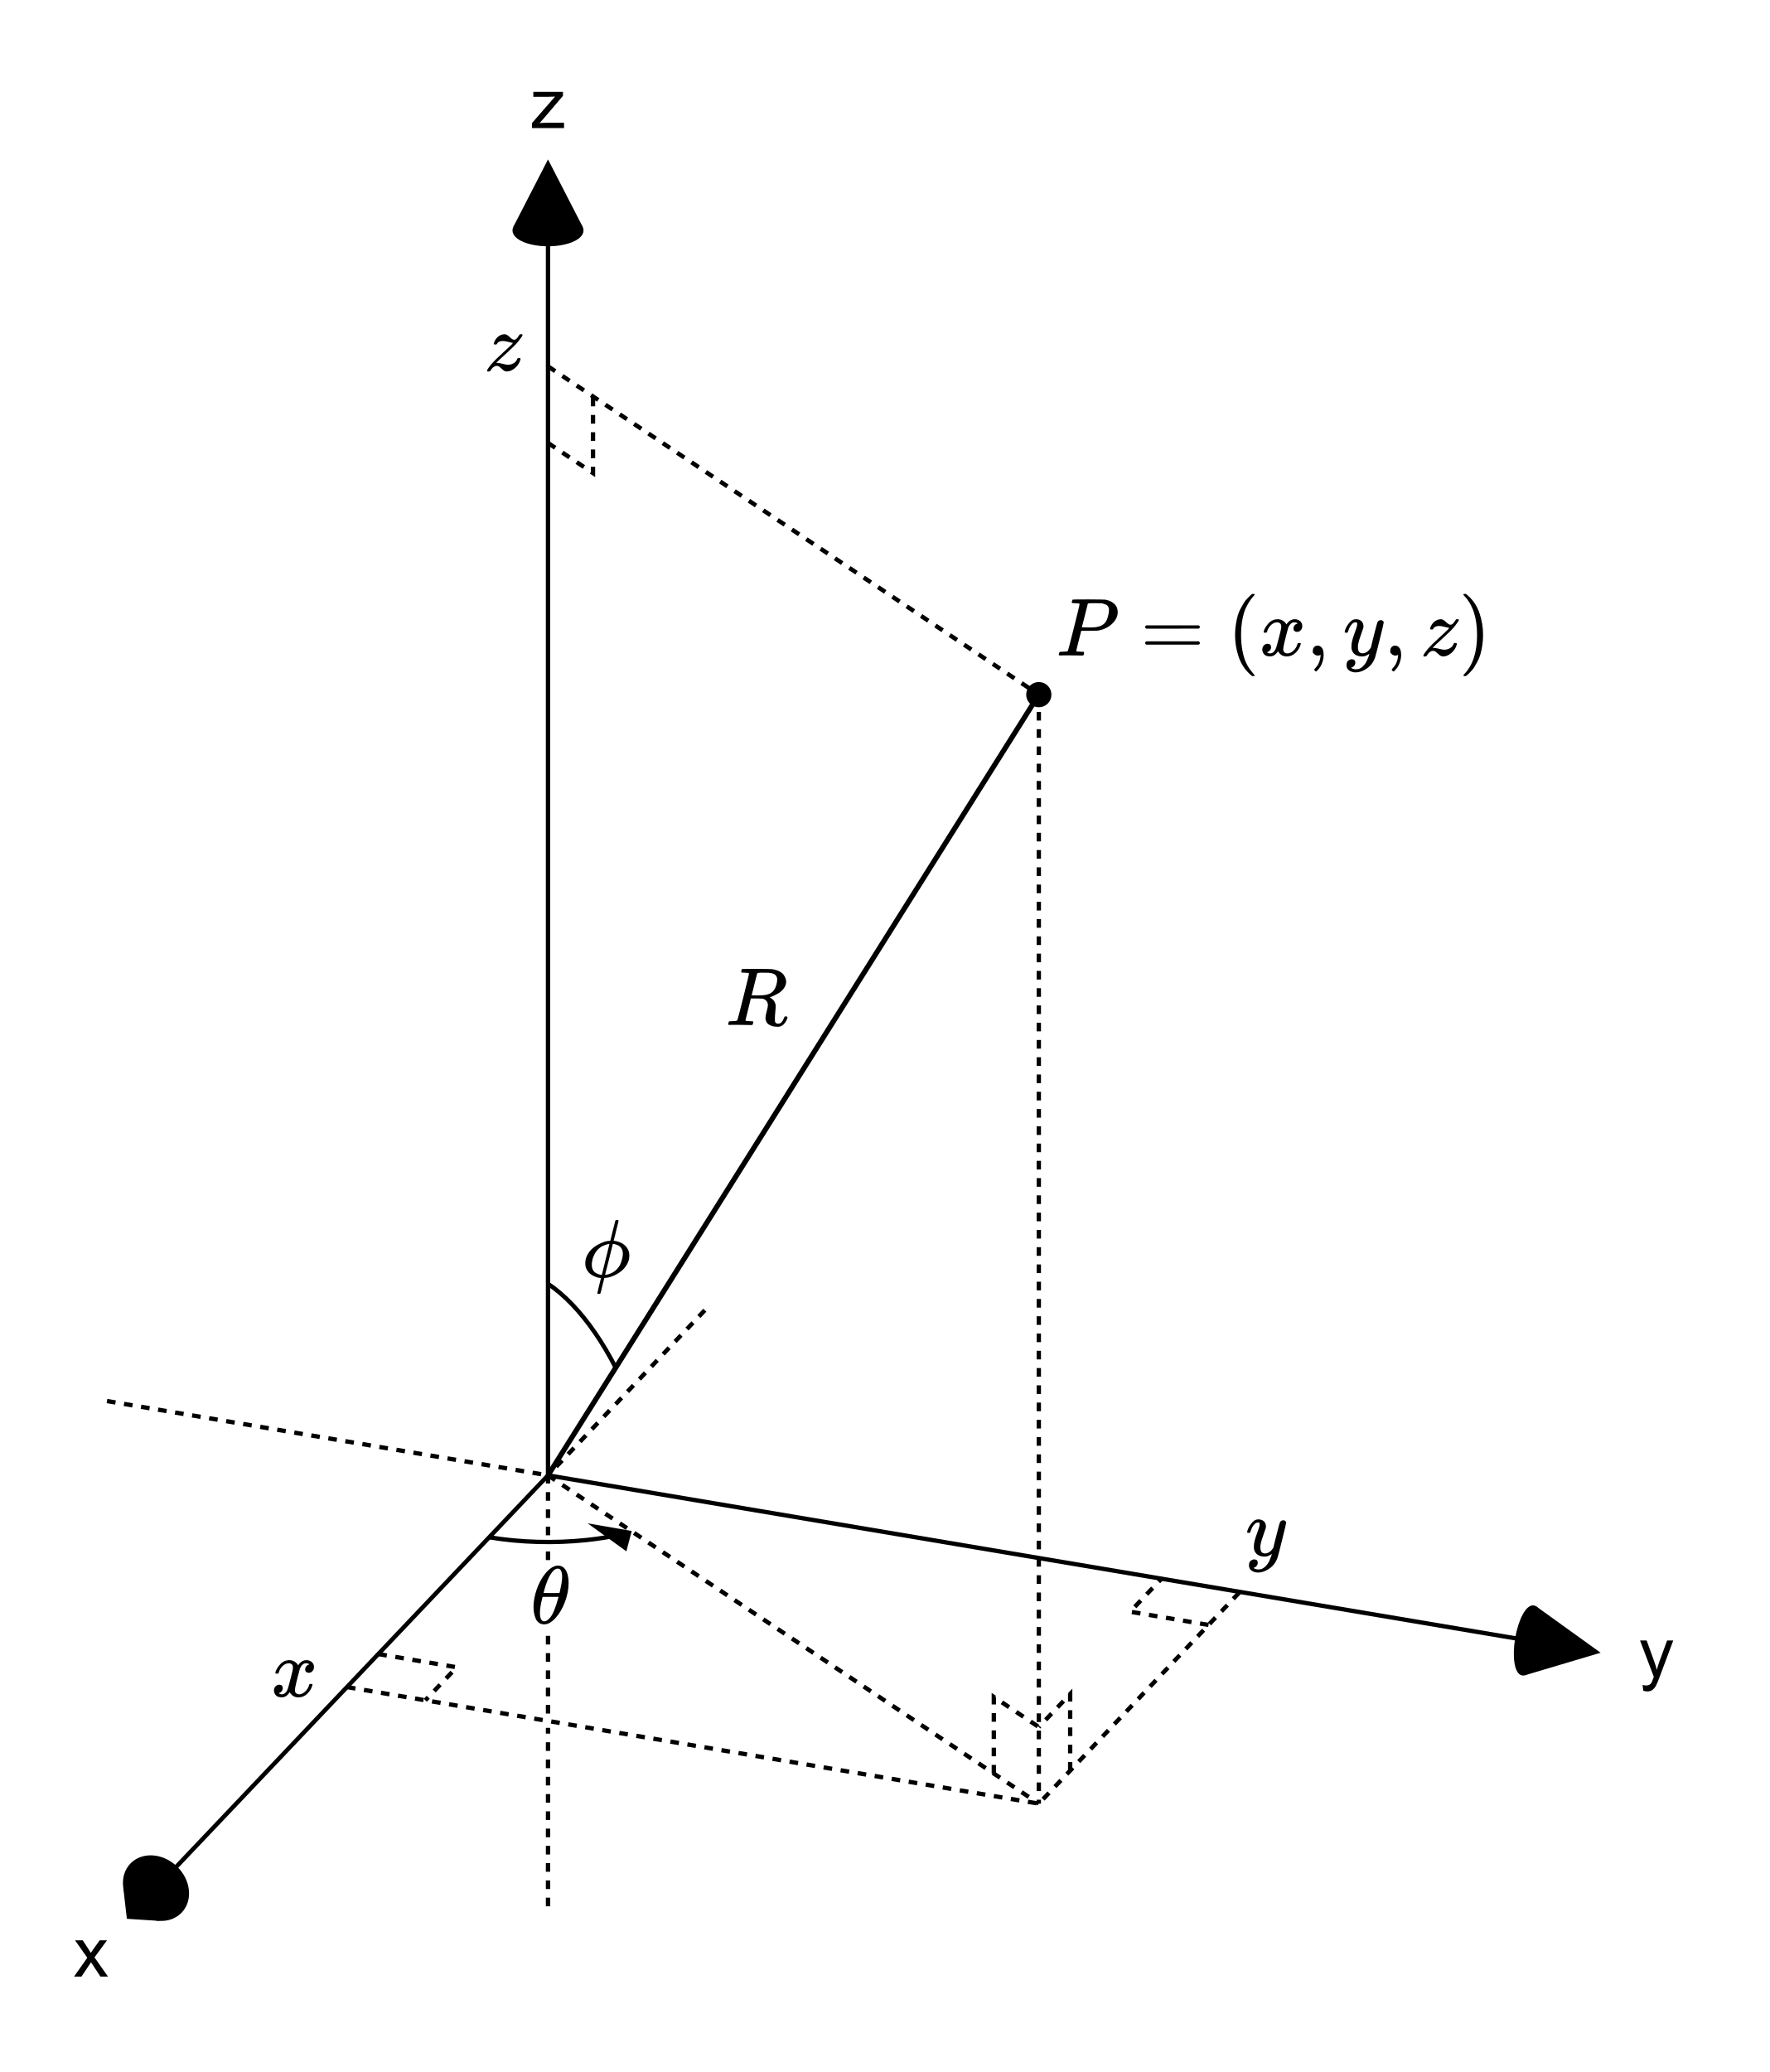
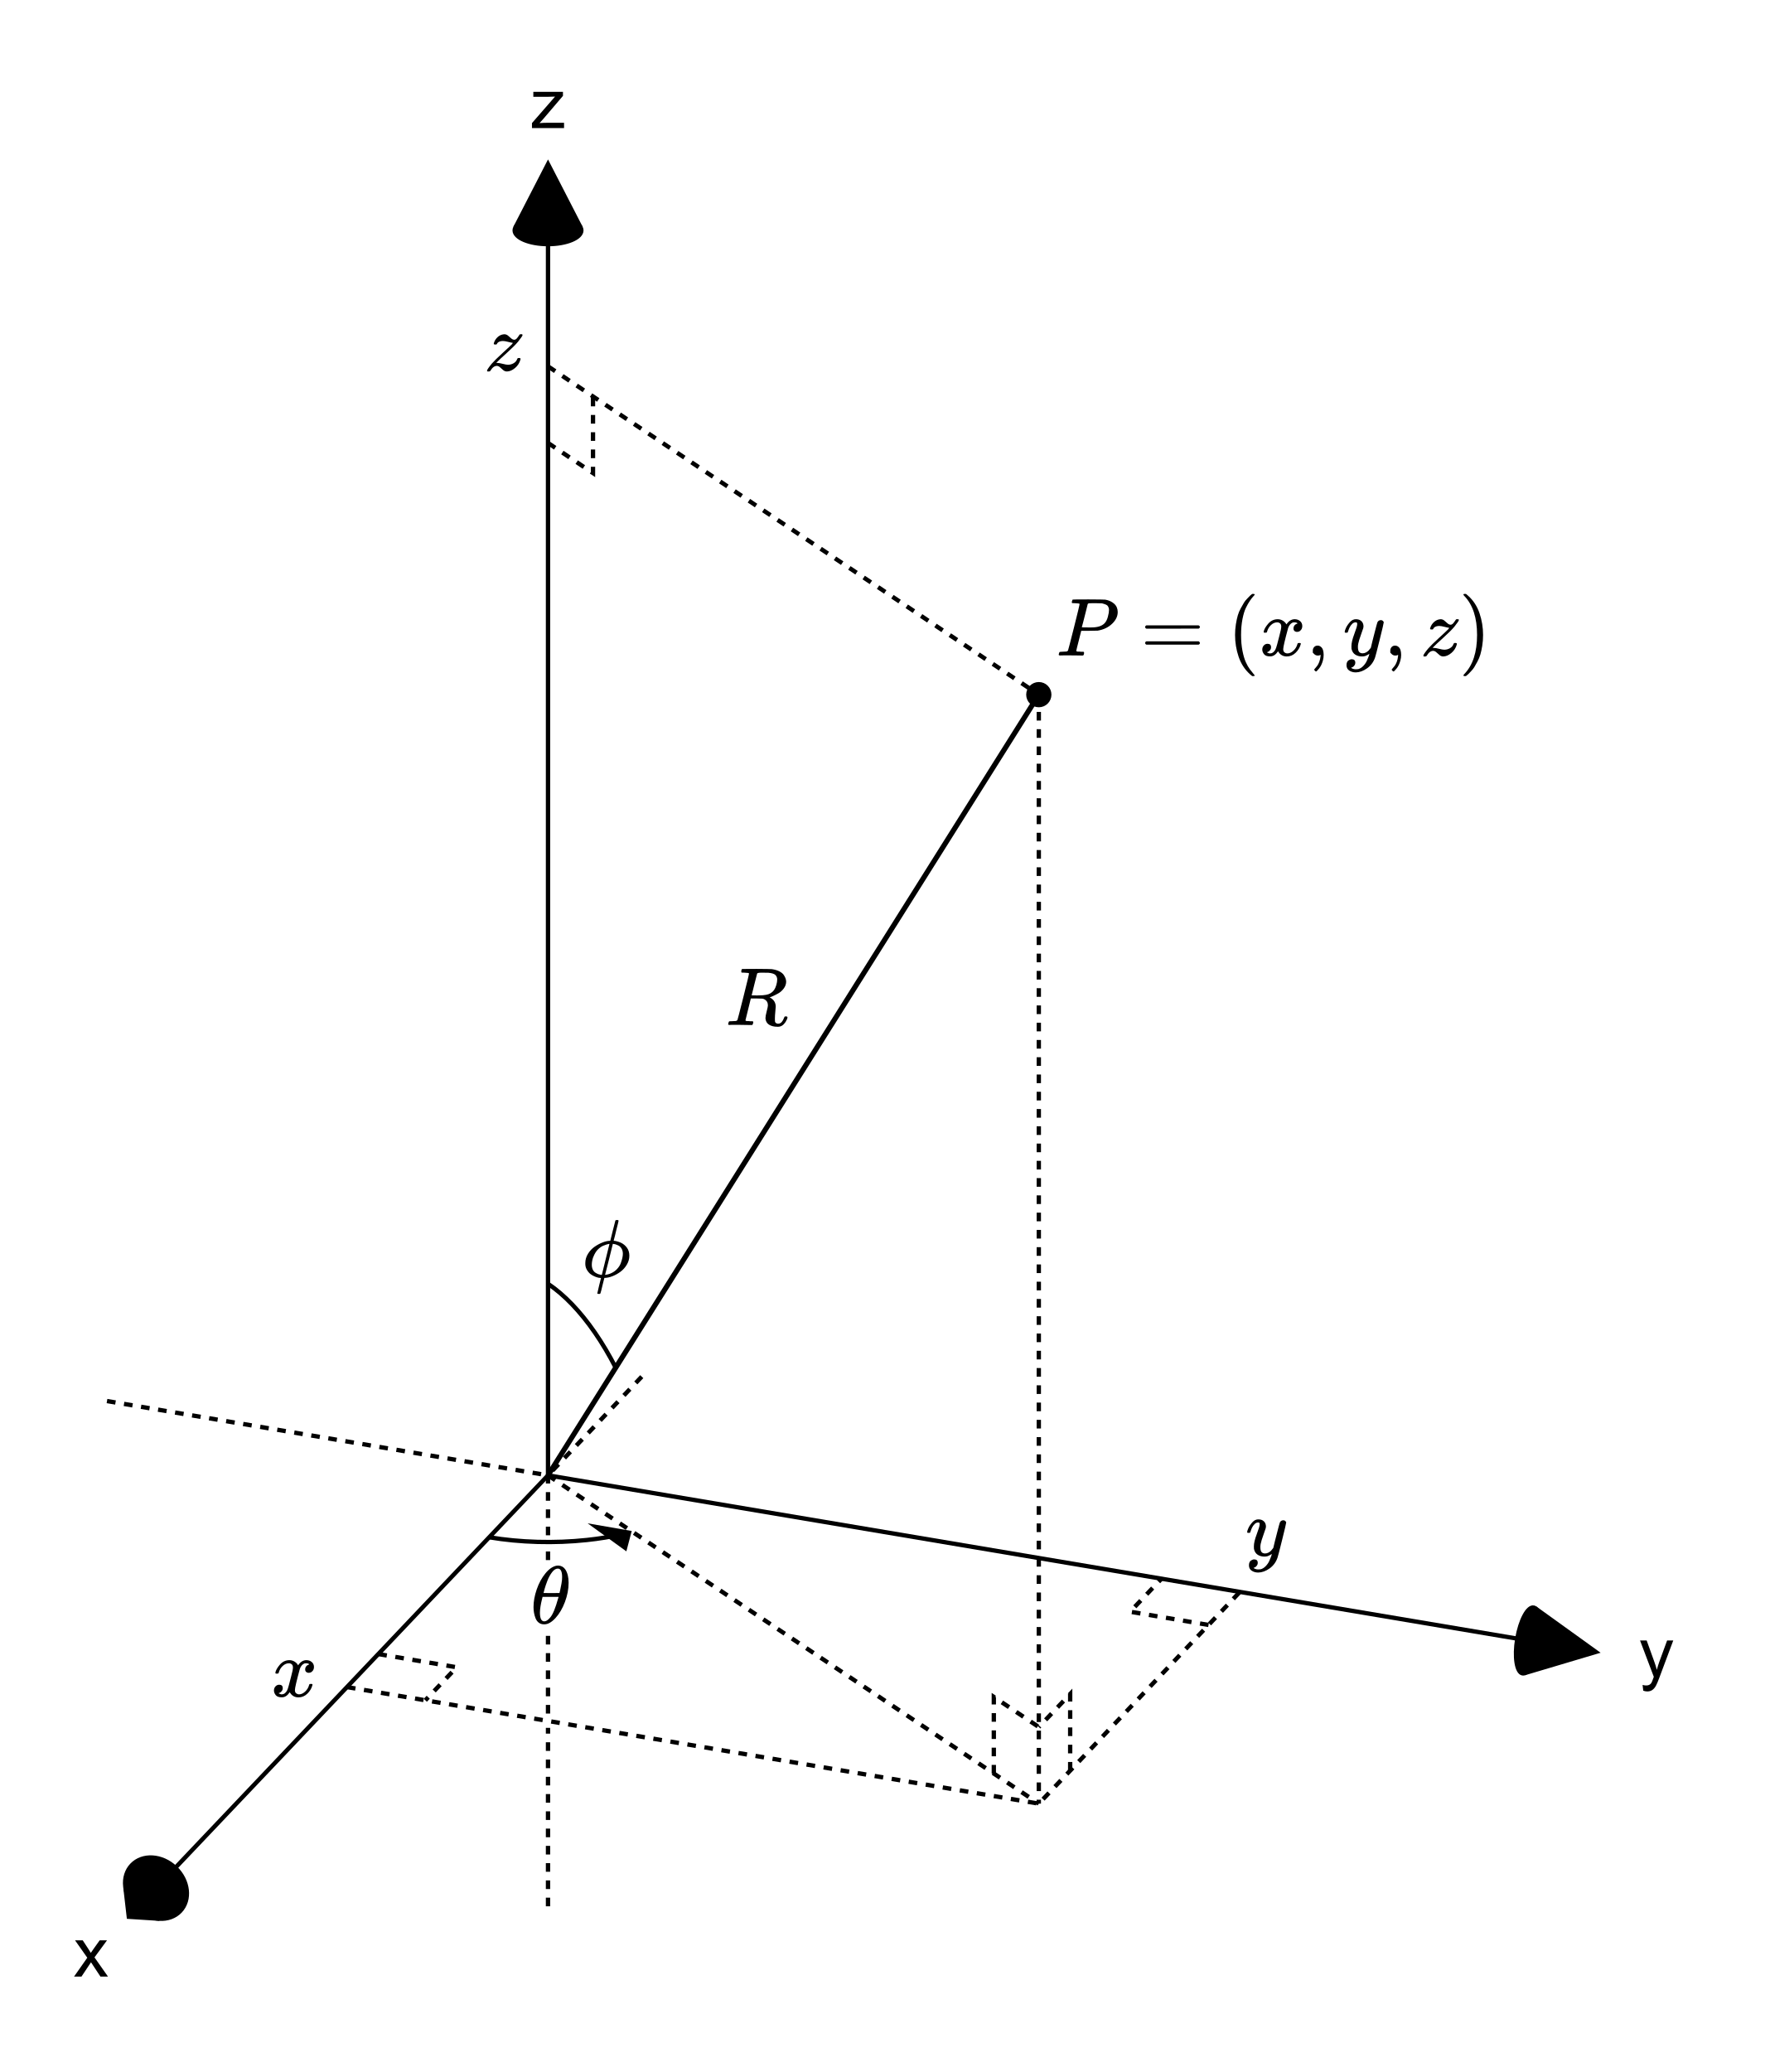
<svg xmlns="http://www.w3.org/2000/svg" xml:space="preserve" id="svg29" width="410" height="480" preserveAspectRatio="xMinYMin" version="1.1" viewBox="-135.344 -387.685 410 480">
  <style id="style1" type="text/css">.far,.near{stroke:#000;fill:none;stroke-width:1}.far{stroke-dasharray:2 2}</style>
  <g id="sphere outline" style="display:inline">
-     <path id="path1" d="M27.963-84.156-8.37-45.906" class="far" />
+     <path id="path1" d="M13.348-68.77-8.369-45.905" class="far" />
    <path id="path2" d="M-8.37 53.929V12.59m0-3.312v-19.3m0-16.253v-2.97m0-2.775v-13.886" class="far" />
    <path id="path3" d="M-110.553-63.118-8.369-45.905" class="far" />
    <path id="path4" d="M-8.37-45.905-99.198 49.72" class="near" />
    <path id="path5" d="M-8.37-45.905v-288.409" class="near" />
    <path id="path6" d="m-8.37-45.905 227.075 38.25" class="near" />
    <path id="path7" d="m-8.37-45.905 113.72-180.858" class="near" style="stroke-width:1.2;stroke-dasharray:none" />
    <path id="path8" d="M105.35-226.763v256.91" class="near" style="stroke-dasharray:2,2;stroke-dashoffset:0" />
    <path id="path9" d="m-8.37-45.905 113.72 76.052" class="near" style="stroke-dasharray:2,2;stroke-dashoffset:0" />
    <path id="path10" d="m-54.958 3.143 160.309 27.004L151.939-18.9" class="far" />
    <path id="path11" d="m-8.37-302.815 113.72 76.052" class="far" />
    <path id="path21" d="M-8.37-90.276a48.918 23.64 75.152 0 1 5.568 4.747 48.918 23.64 75.152 0 1 5.31 6.577 48.918 23.64 75.152 0 1 4.808 8.101" class="near" />
    <path id="path12" d="M11.03-33.018 9.784-28.3l-8.97-6.489 10.218 1.771" style="stroke-width:1" />
    <path id="path22" d="M-21.994-31.561c3.575.602 7.352.963 11.193 1.07 3.84.108 7.698-.04 11.43-.437a73.144 73.144 0 0 0 8.388-1.373" style="fill:none;stroke:#000" />
    <path id="path23" d="M94.925 23.175V5.427l10.426 6.972" class="far" />
    <path id="path24" d="M112.617 22.497V4.75l-7.266 7.65" class="far" />
    <path id="path25" d="m-47.691-4.507 18.166 3.06-7.267 7.65" class="far" />
    <path id="path26" d="m144.673-11.251-18.166-3.06 7.266-7.65" class="far" />
    <path id="path27" d="m-8.37-285.067 10.426 6.972v-17.748" class="far" />
    <path id="path7-0" d="m-118.188 70.208 3.07-4.367-2.84-4.034h1.78l1.289 1.97q.364.561.585.941.348-.522.64-.925l1.417-1.986h1.7l-2.903 3.955 3.125 4.446h-1.748l-1.725-2.61-.458-.705-2.207 3.315z" aria-label="x sans-serif" style="stroke-width:1" />
    <path id="path9-5" d="m245.402 3.982-.158-1.337q.467.127.815.127.474 0 .759-.159.285-.158.467-.442.134-.214.435-1.06.04-.12.126-.348l-3.188-8.417h1.535l1.748 4.865q.34.925.61 1.946.244-.981.585-1.914l1.795-4.897h1.424L249.159.89q-.514 1.384-.799 1.906-.38.704-.87 1.029-.49.332-1.17.332-.412 0-.918-.174z" aria-label="y sans-serif" style="stroke-width:1" />
    <path id="path1-8" d="M-71.545-.181q.134-.8 1.029-1.847.894-1.048 2.208-1.067.667 0 1.219.343t.818.857q.8-1.2 1.923-1.2.705 0 1.219.42.514.418.533 1.123 0 .552-.266.895-.267.342-.514.418-.248.076-.438.076-.362 0-.59-.21-.23-.209-.23-.551 0-.876.953-1.2-.21-.247-.762-.247-.247 0-.361.038-.724.305-1.067 1.257-1.142 4.207-1.142 4.912 0 .533.305.761.304.229.666.229.704 0 1.39-.628.685-.629.933-1.543.057-.19.114-.21.057-.018.305-.037h.076q.285 0 .285.152 0 .019-.038.21-.304 1.085-1.18 1.922-.876.838-2.037.838-1.333 0-2.019-1.2-.78 1.181-1.79 1.181h-.114q-.933 0-1.332-.495-.4-.495-.42-1.047 0-.61.362-.99.362-.381.857-.381.819 0 .819.8 0 .38-.228.666-.229.286-.438.38-.21.096-.248.096l-.057.019q0 .02.114.076.114.056.305.133.19.076.362.057.685 0 1.18-.856.171-.305.438-1.295t.533-2.056q.267-1.067.305-1.257.095-.514.095-.743 0-.533-.286-.761-.285-.229-.647-.229-.762 0-1.428.61-.666.609-.933 1.56-.038.172-.095.191-.057.02-.305.039h-.266q-.115-.115-.115-.21z" aria-label="x" />
    <path id="path2-5" d="M153.62-32.756q0-.267.286-.914t.914-1.352q.628-.704 1.41-.685.78 0 1.256.438t.495 1.218q-.038.362-.057.4 0 .057-.305.876t-.628 1.847q-.324 1.028-.305 1.637 0 .82.267 1.143.266.323.8.342.437 0 .818-.209.38-.21.59-.438.21-.228.514-.628 0-.02.095-.381.096-.362.267-1.123.171-.762.362-1.41.723-2.855.8-2.989.247-.514.818-.514.248 0 .4.134.152.133.21.228.057.095.038.171 0 .248-.933 3.999-.933 3.75-1.067 4.112-.533 1.58-1.846 2.514-1.314.933-2.628.952-.857 0-1.504-.42-.648-.418-.648-1.256 0-.419.134-.704.133-.286.362-.42.228-.132.38-.19.153-.057.324-.057.838 0 .838.8 0 .38-.229.666-.228.286-.438.38-.21.096-.247.096l-.057.019q.038.095.361.228.324.134.648.134h.152q.324 0 .495-.039.628-.171 1.162-.723.533-.552.818-1.18.286-.629.438-1.067.153-.438.153-.571l-.115.076q-.114.075-.361.209-.248.133-.496.228-.38.095-.742.095-.876 0-1.542-.418-.667-.42-.876-1.352-.02-.134-.02-.59 0-1.086.667-2.837.667-1.752.667-2.228v-.267q0-.057-.077-.133-.076-.076-.21-.076h-.075q-.438 0-.8.362-.362.362-.571.78-.21.42-.324.8-.114.38-.152.419-.038.038-.305.038h-.266q-.114-.114-.114-.171z" aria-label="y" />
    <path id="path29" d="M-12.087-358.016v-1.155l5.347-6.138q-.91.047-1.606.047h-3.425v-1.155h6.866v.941l-4.548 5.332-.878.973q.957-.071 1.796-.071h3.884v1.226z" aria-label="z sans-serif" style="stroke-width:1" />
    <path id="path31" d="M-16.564-308.27q-.19 0-1.01-.21-.818-.21-1.199-.21-.38 0-.647.076t-.438.19q-.171.115-.229.21-.057.095-.133.21l-.038.075q-.057.057-.285.057-.4 0-.4-.153 0-.094.057-.266.247-.743.818-1.276.572-.533 1.257-.647.229-.039.324-.039.476 0 .857.324.38.324.723.628.343.305.724.324.419 0 .837-.628.42-.629.438-.629.02-.019.286-.019h.247q.115.114.115.153 0 .075-.095.266-.096.19-.267.4-.171.21-.324.419-.152.21-.266.362l-.133.17q-.82.972-2.59 2.571-1.77 1.6-2.19 2.057l-.228.228.286.02q.418 0 1.218.209.8.21 1.2.21.723 0 1.332-.362.61-.362.8-.952.076-.172.133-.21.058-.038.286-.038.362 0 .362.19 0 .095-.02.171-.323 1.18-1.256 1.962-.933.78-1.866.8-.495 0-.876-.324-.38-.324-.742-.648t-.724-.324q-.838 0-1.504 1.143-.114.152-.324.152H-22.39q-.114-.114-.114-.171 0-.286 1.104-1.638.742-.856 2.513-2.475 1.77-1.618 2.19-2.056.228-.305.133-.305z" aria-label="z" />
    <g id="g9" transform="matrix(.01904 0 0 -.01904 109.335 -235.821)">
      <path id="use1" stroke-width="1" d="M287 628q0 7-57 9-24 0-31 1t-7 10q0 1 2 11 6 20 9 22t194 2q190-1 203-3 64-11 107-49t44-101q0-77-66-141-69-68-178-86-7-1-105-2h-95l-30-119Q247 66 247 59q0-4 1-5t7-4q6-3 17-2t33-2h31q6-9 6-11 0-16-7-30-5-5-16-5-3 0-37 1T182 2H87Q54 2 51 1 33 1 33 11q0 2 3 14 4 16 8 18t23 3q27 0 60 3 14 3 19 12 3 4 72 278t69 289zm358-74q0 13-2 21t-9 22q-7 14-25 22t-49 16q-7 1-80 2h-35q-18 0-29-1t-12 0q-13-1-18-9-2-6-19-77t-35-138q-18-67-18-68 0-2 81-2h35q112 0 160 50 27 27 41 79t14 83z" />
      <path id="use2" stroke-width="1" d="M1085 347q0 13 14 20h637q15-8 15-20 0-11-14-19l-318-1h-318q-16 5-16 20zm0-194q0 15 16 20h636q14-10 14-20 0-13-15-20h-637q-14 7-14 20z" />
      <path id="use3" stroke-width="1" d="M2179 250q0 69 10 131t23 107q13 45 37 88t38 67q14 24 42 52t33 34q5 6 25 21h17q14 0 14-9 0-3-17-21t-41-53q-24-35-49-86t-42-138q-17-87-17-193t17-192q17-86 41-139t49-86q25-33 42-53t17-21q0-9-15-9h-16l-28 24q-94 85-137 212t-43 264z" />
      <path id="use4" stroke-width="1" d="M2527 289q7 42 54 97t116 56q35 0 64-18t43-45q42 63 101 63 37 0 64-22t28-59q0-29-14-47t-27-22q-13-4-23-4-19 0-31 11t-12 29q0 46 50 63-11 13-40 13-13 0-19-2-38-16-56-66-60-221-60-258 0-28 16-40t35-12q37 0 73 33t49 81q3 10 6 11t16 2h4q15 0 15-8 0-1-2-11-16-57-62-101t-107-44q-70 0-106 63-41-62-94-62h-6q-49 0-70 26t-22 55q0 32 19 52t45 20q43 0 43-42 0-20-12-35t-23-20q-11-5-13-5l-3-1q0-1 6-4t16-7q10-4 19-3 36 0 62 45 9 16 23 68t28 108q14 56 16 66 5 27 5 39 0 28-15 40t-34 12q-40 0-75-32t-49-82q-2-9-5-10t-16-2h-14q-6 6-6 11z" />
      <path id="use5" stroke-width="1" d="M3125 35v25q0 25 16 43t43 18q28 0 50-25t23-88q0-35-9-68t-21-57q-12-24-26-41t-24-27q-10-10-13-9-4 0-13 9t-9 13q0 4 11 16t25 30q14 18 26 50t16 73V9l-1-1q-2-1-5-2t-6-3q-3-2-9-2t-12-1q-27 0-44 17z" />
      <path id="use6" stroke-width="1" d="M3513 287q0 14 15 48t48 71q33 37 74 36 41 0 66-23t26-64q-2-19-3-21 0-3-16-46t-33-97q-17-54-16-86 0-43 14-60t42-18q23 0 43 11t31 23q11 12 27 33 0 1 5 20t14 59q9 40 19 74 38 150 42 157 13 27 43 27 13 0 21-7t11-12q3-5 2-9 0-13-49-210t-56-216q-28-83-97-132t-138-50q-45 0-79 22t-34 66q0 22 7 37t19 22q12 7 20 10t17 3q44 0 44-42 0-20-12-35t-23-20q-11-5-13-5l-3-1q2-5 19-12t34-7h8q17 0 26 2 33 9 61 38t43 62q15 33 23 56t8 30l-6-4q-6-4-19-11t-26-12q-20-5-39-5-46 0-81 22t-46 71q-1 7-1 31 0 57 35 149t35 117v14q0 3-4 7t-11 4h-4q-23 0-42-19t-30-41q-11-22-17-42t-8-22q-2-2-16-2h-14q-6 6-6 9z" />
      <path id="use7" stroke-width="1" d="M4068 35v25q0 25 16 43t43 18q28 0 50-25t23-88q0-35-9-68t-21-57q-12-24-26-41t-24-27q-10-10-13-9-4 0-13 9t-9 13q0 4 11 16t25 30q14 18 26 50t16 73V9l-1-1q-2-1-5-2t-6-3q-3-2-9-2t-12-1q-27 0-44 17z" />
      <path id="use8" stroke-width="1" d="M4782 338q-10 0-53 11t-63 11q-20 0-34-4t-23-10q-9-6-12-11t-7-11l-2-4q-3-3-15-3-21 0-21 8 0 5 3 14 13 39 43 67t66 34q12 2 17 2 25 0 45-17t38-33q18-16 38-17 22 0 44 33t23 33q1 1 15 1h13q6-6 6-8 0-4-5-14t-14-21q-9-11-17-22t-14-19l-7-9q-43-51-136-135t-115-108l-12-12 15-1q22 0 64-11t63-11q38 0 70 19t42 50q4 9 7 11t15 2q19 0 19-10 0-5-1-9-17-62-66-103t-98-42q-26 0-46 17t-39 34q-19 17-38 17-44 0-79-60-6-8-17-8h-18q-6 6-6 9 0 15 58 86 39 45 132 130t115 108q12 16 7 16z" />
      <path id="use9" stroke-width="1" d="m4963 749 4 1h22l28-24q94-85 137-212t43-264q0-68-10-131t-23-107q-13-44-37-88t-38-67q-14-23-41-51t-32-33q-5-5-23-19l-4-4h-23q-3 0-5 3t-3 9q1 1 11 13 155 161 155 475t-155 475q-10 12-11 13 0 8 5 11z" />
    </g>
    <circle id="path32" cx="105.351" cy="-226.763" r="2.424" style="fill:#000;stroke:#000;stroke-width:1;stroke-miterlimit:2" />
    <path id="use18-3" stroke-width=".019" d="M37.12-162.356q-.515 0-.61-.019-.095-.02-.095-.21 0-.513.21-.628.037-.019 3.312-.019 3.275.02 3.542.058 1.066.152 1.79.533.723.38 1.028.876.304.495.4.818.095.324.114.648 0 .857-.552 1.6-.553.742-1.276 1.142-.724.4-1.276.647t-.723.247l.133.095q1.276.724 1.276 2.095 0 .21-.096 1.161-.095.952-.095 1.561v.172q0 .343.02.533.019.19.209.343.19.152.495.171.533 0 .876-.419.343-.419.495-.895.095-.266.152-.323.057-.057.286-.057.38 0 .38.229 0 .342-.456 1.085-.724 1.085-1.714 1.085h-.171q-1.162 0-1.923-.476-.762-.476-.838-1.485 0-.514.285-1.6.286-1.085.286-1.39 0-.97-.819-1.408-.285-.134-.476-.153-.19-.019-1.352-.038h-1.313l-.61 2.475q-.628 2.513-.628 2.551 0 .077.02.095.018.02.132.076.115.058.324.039.21-.02.628.038h.59q.115.152.115.171 0 .02-.057.343-.076.248-.19.362h-.286q-.686-.039-2.494-.039h-2.076q-.323 0-.4.02-.323 0-.323-.172 0-.038.057-.266.095-.362.19-.4.076-.02.286-.02h.114q.514 0 1.143-.057.266-.056.361-.228.057-.076 1.371-5.293 1.314-5.217 1.314-5.503 0-.133-1.085-.171zm7.616 1.58q0-.609-.4-1.028-.4-.418-1.638-.533h-.438q-.4 0-.723-.019h-.42q-.894 0-1.027.19-.02.057-.648 2.533-.628 2.475-.628 2.532 0 .02 1.314.02 1.485-.02 1.98-.134 1.219-.19 1.904-1.123.305-.438.514-1.143.21-.704.21-1.295z" style="display:inline" />
    <path id="use9-56" stroke-width=".019" d="M7.24-104.933q.077-.114.23-.114h.399q.114.114.114.152 0 .134-.57 2.342-.134.533-.267 1.124-.134.59-.229.875l-.076.305q0 .02.171.02.172 0 .61.114t.914.323q.837.4 1.39 1.162.552.761.552 1.847 0 1.085-.59 2.075-.59.99-1.467 1.637-.876.648-1.847 1.028-.97.381-1.808.4h-.077l-.456 1.81q-.115.437-.248 1.046-.152.61-.21.724-.057.114-.228.133h-.114q-.38 0-.38-.133 0-.095.418-1.809l.438-1.752q0-.019-.152-.019-.096 0-.381-.038-.286-.039-.857-.267t-1.028-.571q-.457-.343-.857-1.01-.4-.665-.362-1.56 0-1.143.629-2.152.628-1.009 1.542-1.637.914-.629 1.847-.99.933-.362 1.675-.362.095 0 .114-.076l.572-2.323q.59-2.265.59-2.304zM1.777-94.689q0 .647.229 1.123.228.476.628.724.4.247.686.342.285.095.647.153h.133l1.771-7.178q-.076 0-.21.019-.133.019-.552.152-.419.133-.8.305-.38.171-.837.552-.457.38-.78.876-.343.533-.629 1.275-.286.876-.286 1.657zm7.197-2.513q0-.724-.304-1.238-.305-.514-.762-.724-.457-.209-.742-.285-.286-.076-.457-.076H6.65l-.876 3.56-.914 3.58q0 .039.019.039.152 0 .61-.115.456-.114.76-.266.82-.362 1.41-1.01.59-.647.837-1.332.248-.686.362-1.219.114-.533.114-.914z" style="display:inline" />
    <path id="path33" d="M-11.727-15.395q0-1.942.743-4.093.743-2.152 2.018-3.713 1.276-1.561 2.647-1.79h.152q.133 0 .229-.019 1.028.076 1.599.933.742 1.142.742 3.065 0 2.19-.856 4.456-.857 2.265-2.19 3.713-1.333 1.447-2.551 1.447h-.134q-.685 0-1.18-.381-.495-.381-.743-1.01-.247-.628-.361-1.275-.115-.647-.115-1.333zm6.626-6.968q0-1.942-1.009-1.942-.685 0-1.333.856-.647.857-1.066 1.943-.419 1.085-.647 1.904-.229.818-.248.951.933.02 1.847.02l1.847-.02q.02-.019.152-.628.134-.61.305-1.523.171-.914.152-1.561zm-5.14 8.263q0 2.018 1.009 2.018.285 0 .609-.19t.78-.724q.458-.533.914-1.656.457-1.123.914-2.78l.096-.324h-3.713q0 .057-.172.724-.17.666-.304 1.485-.133.819-.133 1.447z" aria-label="theta" />
    <g id="g4" style="stroke-width:1.251" transform="matrix(.79954 0 0 .79945 -19.885 9.971)">
      <path id="path13" d="M-98.231 58.708a9.783 8.239 43.549 0 1-6.642-3.013 9.783 8.239 43.549 0 1-3.35-6.48" class="far" />
      <path id="path14" d="m-108.222 49.216 1.03 8.92 8.96.572c2.408.153 4.613-.656 6.126-2.249 3.133-3.299 2.498-8.99-1.419-12.712-3.917-3.721-9.633-4.063-12.767-.764-1.512 1.592-2.207 3.836-1.93 6.233" class="near" style="fill:#000" />
      <path id="rect1" d="M99.199 49.721h7.993v8.415h-7.993z" style="fill:none;stroke:none;stroke-width:1.501;stroke-miterlimit:2;stroke-dasharray:2.502,2.502;stroke-dashoffset:0" transform="scale(-1 1)" />
    </g>
    <g id="g3" style="stroke-width:1.252" transform="matrix(.79695 0 0 .80017 44.408 -1.53)">
      <path id="path19" d="M220.836-17.085a3.295 9.784 9.56 0 1 1.118 9.978 3.295 9.784 9.56 0 1-4.324 9.06" class="far" />
      <path id="path20" d="m217.63 1.954 21.057-6.243-17.85-12.796a1.21 1.21 0 0 0-.507-.218c-1.795-.302-3.977 3.773-4.875 9.101-.897 5.328-.17 9.893 1.625 10.195.177.03.361.017.55-.04" class="near" style="fill:#000" />
      <path id="rect3" d="M218.705-7.655h19.983v3.366h-19.983z" style="fill:none;stroke:none;stroke-width:1.503;stroke-miterlimit:2;stroke-dasharray:2.505,2.505;stroke-dashoffset:0" />
    </g>
    <g id="g5" style="stroke-width:1.252" transform="matrix(.80028 0 0 .79718 -1.671 -67.806)">
      <path id="path15" d="M1.193-335.183c.147.286.22.577.22.87 0 2.274-4.38 4.119-9.782 4.119-5.403 0-9.783-1.845-9.783-4.12 0-.292.074-.583.22-.87l9.563-18.653 9.562 18.654" class="near" style="fill:#000" />
      <path id="path16" d="M-17.932-335.183a9.783 4.12 0 0 1 9.563-3.25 9.783 4.12 0 0 1 9.562 3.25" class="far" />
      <path id="rect4" d="M-8.369-353.837h8.291v19.523h-8.291z" style="fill:none;stroke:none;stroke-width:1.502;stroke-miterlimit:2;stroke-dasharray:2.504,2.504;stroke-dashoffset:0" />
    </g>
    <path id="path17" d="m7.368-70.98-4.884-.014 5.206-9.441-.322 9.455" style="fill:none;stroke-width:1" />
  </g>
</svg>
